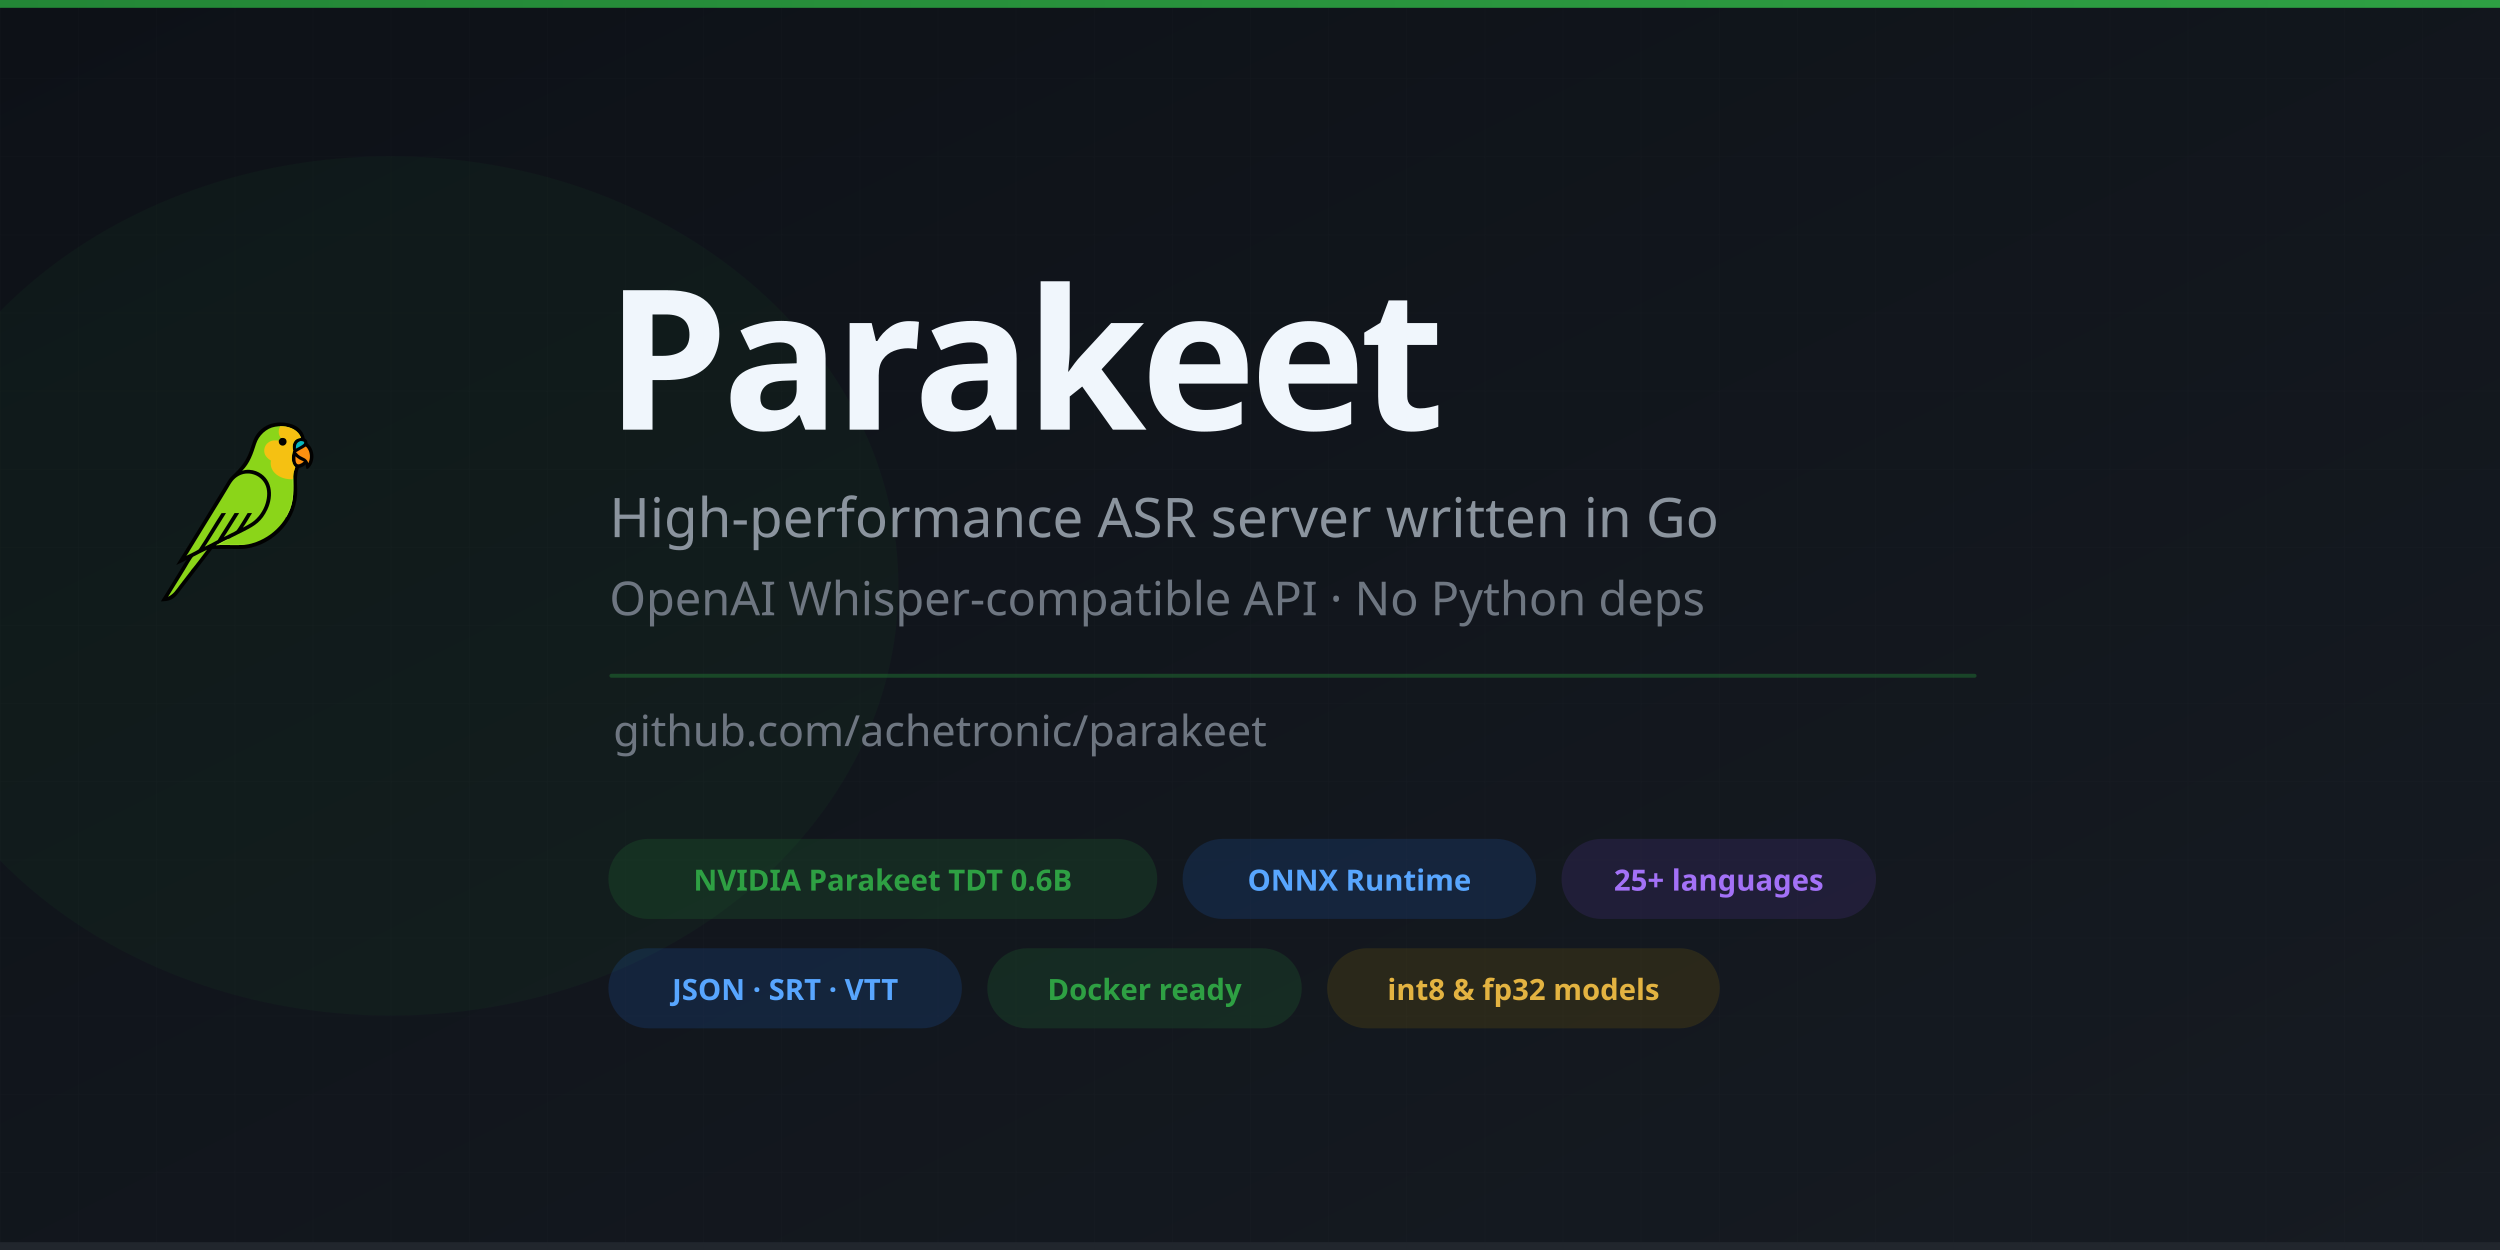
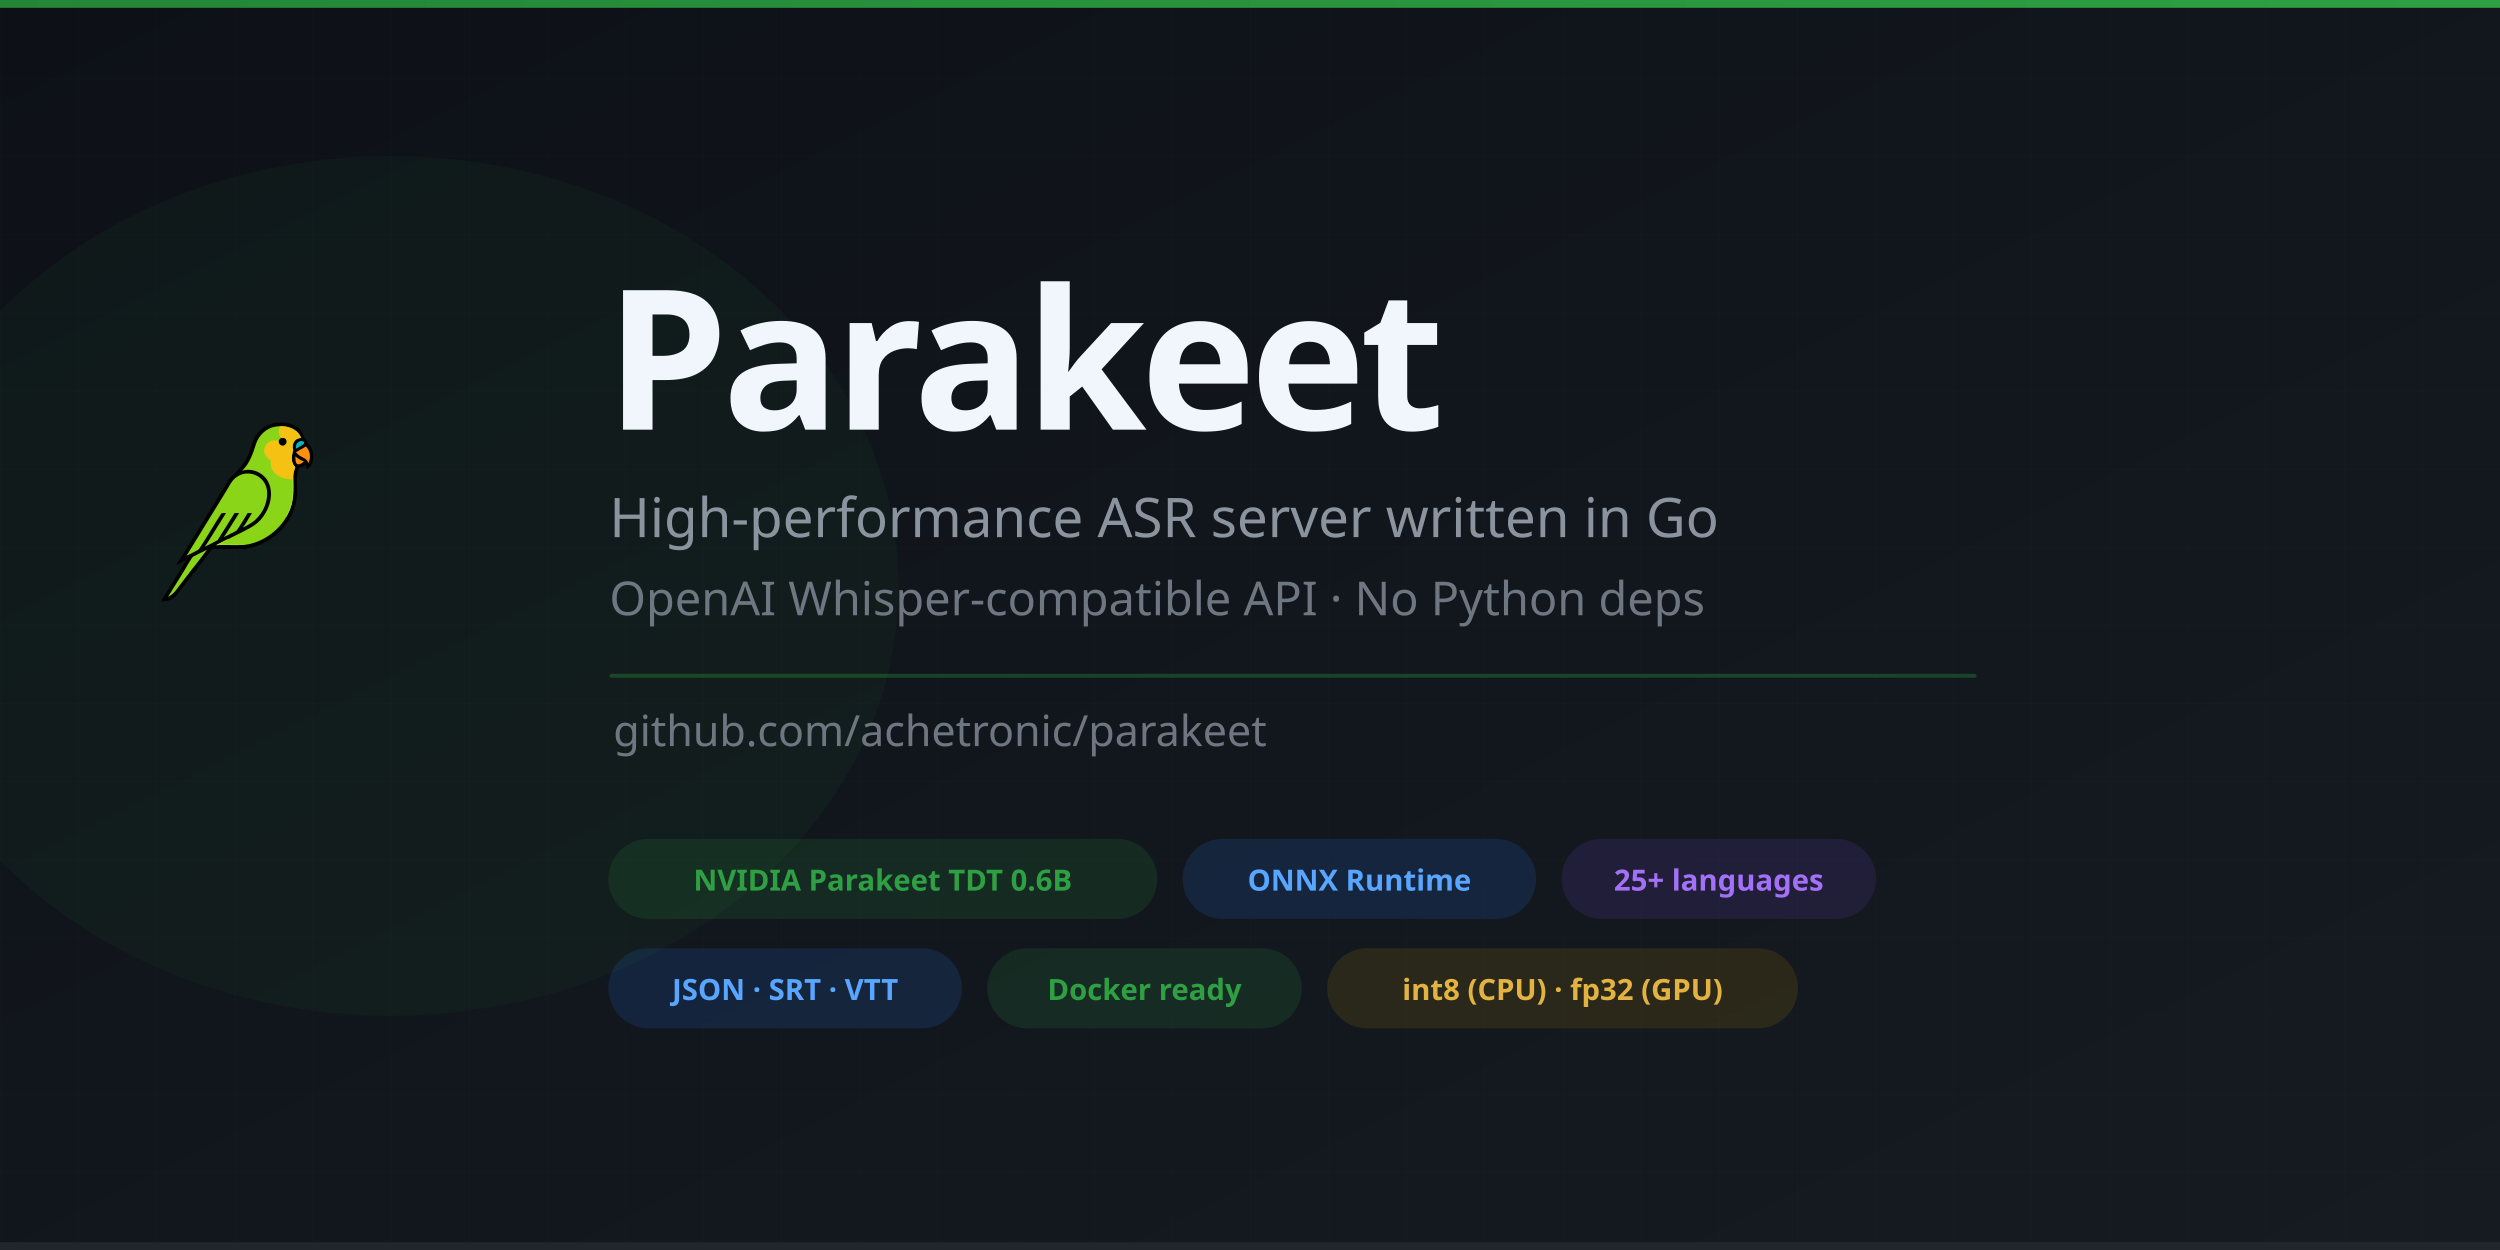
<svg xmlns="http://www.w3.org/2000/svg" width="1280" height="640" viewBox="0 0 1280 640">
  <defs>
    <linearGradient id="bg" x1="0%" y1="0%" x2="100%" y2="100%">
      <stop offset="0%" style="stop-color:#0d1117" />
      <stop offset="100%" style="stop-color:#161b22" />
    </linearGradient>
    <linearGradient id="accent" x1="0%" y1="0%" x2="100%" y2="0%">
      <stop offset="0%" style="stop-color:#238636" />
      <stop offset="100%" style="stop-color:#2ea043" />
    </linearGradient>
  </defs>
  <rect width="1280" height="640" fill="url(#bg)" />
  <pattern id="grid" width="40" height="40" patternUnits="userSpaceOnUse">
    <path d="M 40 0 L 0 0 0 40" fill="none" stroke="#ffffff" stroke-width="0.15" stroke-opacity="0.05" />
  </pattern>
  <rect width="1280" height="640" fill="url(#grid)" />
  <rect x="0" y="0" width="1280" height="4" fill="url(#accent)" />
  <ellipse cx="200" cy="300" rx="260" ry="220" fill="#238636" opacity="0.06" />
  <g transform="translate(40, 215) scale(0.088)">
    <path transform="translate(0,0)" fill="rgb(1,1,1)" d="M 1175.6 14.476 C 1239.21 15.254 1304.46 38.092 1318.55 107.609 C 1331.2 117.036 1334.16 120.304 1334.64 136.16 C 1349.71 148.868 1358.82 162.794 1364.61 181.777 C 1372.68 207.743 1370.03 235.858 1357.25 259.857 C 1352.92 267.872 1338.33 290.756 1327.84 283.957 C 1325.94 278.933 1324.44 264.847 1323.64 258.843 C 1311.64 271.442 1300.75 275.619 1284.45 279.262 C 1269.14 321.568 1273.14 358.184 1274.68 402.496 C 1280.68 575.028 1143.25 725.765 974.897 748.892 C 952.55 751.961 923.416 750.412 900.083 750.378 L 780.776 750.474 L 577.674 1014.65 C 575.436 1017.52 573.07 1020.28 570.582 1022.94 C 543.879 1051.79 517.742 1054.51 481.261 1055.85 C 486.726 1045.96 497.601 1030.28 504.014 1019.85 L 558.508 930.918 L 604.821 855.704 C 612.854 842.791 623.219 825.162 632.148 813.409 C 612.077 824.289 591.637 834.475 570.865 843.951 C 585.095 819.476 604.273 790.926 619.672 765.987 L 730.409 585.739 L 827.291 427.611 C 843.788 400.656 860.365 373.102 877.137 346.339 C 885.394 333.162 905.09 316.916 916.524 305.289 C 936.701 284.773 953.358 266.548 968.724 242.045 C 980.989 222.081 991.207 200.93 999.223 178.913 C 1014.23 137.201 1020.37 99.895 1053.53 65.954 C 1088.89 29.762 1126.87 16.565 1175.6 14.476 z" id="path2" />
    <path transform="translate(0,0)" fill="rgb(139,213,25)" d="M 954.397 295.967 C 998.491 252.869 1017.4 195.883 1035.12 139.432 C 1050.4 90.792 1095.38 47.606 1146.05 39.522 C 1159.99 37.297 1176.71 34.914 1191.11 36.812 C 1233.75 39.352 1283.18 60.694 1296.61 104.784 C 1256.21 106.515 1240.94 143 1251.28 178.356 C 1240.6 208.054 1237.21 251.977 1263.46 274.799 C 1256.74 293.361 1252.43 307.305 1251.66 327.272 C 1252.05 401.249 1258.88 472.386 1223.29 540.605 C 1220.78 545.421 1212.14 564.795 1208.75 567.166 C 1204.04 577.779 1192.14 593.79 1184.83 602.942 C 1146.24 651.26 1095.33 688.262 1037.46 710.041 C 1021.65 716.103 994.513 723.918 977.491 725.65 C 962.77 728.201 943.163 728.001 928.032 727.994 L 851.494 727.853 C 836.992 727.831 816.468 727.299 802.483 729.015 C 826.1 717.571 856.79 698.759 880.849 690.373 C 882.16 688.525 900.659 679.759 904.515 677.851 L 965.703 647.138 C 1030.22 614.598 1068.55 589.682 1101.05 520.999 C 1139.87 438.969 1128.96 334.628 1035.16 298.335 C 1011.32 289.112 978.625 286.86 954.397 295.967 z" id="path3" />
    <path transform="translate(0,0)" fill="rgb(245,193,18)" d="M 1191.11 36.812 C 1233.75 39.352 1283.18 60.694 1296.61 104.784 C 1256.21 106.515 1240.94 143 1251.28 178.356 C 1240.6 208.054 1237.21 251.977 1263.46 274.799 C 1256.74 293.361 1252.43 307.305 1251.66 327.272 C 1249.9 330.062 1250.59 341.113 1250.67 345.075 L 1237.49 345.181 C 1176.77 344.996 1109.93 305.113 1121.76 236.381 C 1098.02 222.344 1079.7 201.95 1083.1 172.093 C 1084.83 156.284 1092.99 141.883 1105.66 132.27 C 1125.43 117.022 1144.35 117.402 1167.5 120.556 C 1170.98 112.602 1172.84 110.79 1179.91 105.69 C 1177.19 103.151 1171.27 92.101 1170.13 88.41 C 1164.13 68.982 1167.21 54.461 1175.55 37.079 L 1191.11 36.812 z" id="path4" />
    <path transform="translate(0,0)" fill="rgb(1,1,1)" d="M 1179.91 105.69 C 1194.43 102.829 1209.67 105.575 1212.38 122.702 C 1213.38 129.042 1211.74 135.518 1207.84 140.612 C 1194.88 157.835 1168.74 148.821 1167.29 127.494 C 1167.14 125.18 1167.21 122.857 1167.5 120.556 C 1170.98 112.602 1172.84 110.79 1179.91 105.69 z" id="path5" />
    <path transform="translate(0,0)" fill="rgb(162,227,48)" d="M 1250.67 345.075 C 1250.59 341.113 1249.9 330.062 1251.66 327.272 C 1252.05 401.249 1258.88 472.386 1223.29 540.605 C 1220.78 545.421 1212.14 564.795 1208.75 567.166 C 1207.58 562.56 1231.55 515.644 1233.96 508.474 C 1236.11 502.037 1236.11 496.046 1238.19 489.495 C 1243.18 473.774 1244.87 457.939 1245.85 441.602 C 1246.38 432.851 1248.57 423.232 1248.84 414.115 C 1249.39 396.116 1248.99 378.873 1246.89 361.024 C 1246.4 356.909 1247.87 348.911 1246.62 346.492 L 1237.49 345.181 L 1250.67 345.075 z" id="path6" />
    <path transform="translate(0,0)" fill="rgb(162,227,48)" d="M 802.483 729.015 C 826.1 717.571 856.79 698.759 880.849 690.373 C 876.257 697.471 856.397 704.088 849.124 708.817 C 839.587 715.018 844.772 715.986 831.734 718.697 L 833.598 718.943 L 833.741 720.301 C 828.464 724.474 824.536 719.51 823.485 724.135 C 834.909 723.954 976.185 725.167 977.491 725.65 C 962.77 728.201 943.163 728.001 928.032 727.994 L 851.494 727.853 C 836.992 727.831 816.468 727.299 802.483 729.015 z" id="path7" />
    <path transform="translate(0,0)" fill="rgb(139,213,25)" d="M 974.353 312.338 C 991.065 311.198 1002.46 311.571 1018.77 316.397 C 1047.99 324.866 1072.52 344.818 1086.76 371.693 C 1105.37 406.387 1102.02 448.605 1091.26 485.148 C 1078.61 528.127 1048.37 571.438 1011.3 596.638 C 995.659 607.272 975.458 617.722 958.58 626.649 C 975.261 603.68 996.619 566.688 1011.64 542.019 C 1003.19 542.14 994.567 542.06 986.1 542.073 C 977.314 556.356 928.643 638.119 920.858 644.068 C 913.437 649.738 903.479 653.657 895.104 657.847 C 879.191 665.684 863.368 673.702 847.637 681.9 C 856.956 669.722 869.567 648.652 878.158 635.109 L 936.839 541.975 L 910.177 542.054 C 891.396 572.541 872.413 602.901 853.227 633.135 C 839.618 654.507 824.608 677.092 812.198 699.054 C 794.609 709.525 766.614 722.855 747.686 732.461 L 736.187 738.034 C 746.369 725.758 766.109 692.422 775.305 678.097 C 804.129 633.201 831.613 586.893 860.405 541.924 L 834.358 542.269 C 789.753 609.78 748.192 684.274 702.931 751.672 C 698.94 757.614 640.65 785.138 629.946 790.48 C 636.418 782.554 645.959 765.751 651.674 756.31 L 683.549 704.32 L 836.69 455.113 C 848.717 435.649 860.562 416.073 872.223 396.388 C 880.08 383.2 889.242 366.575 898.701 354.856 C 917.367 331.729 944.562 315.414 974.353 312.338 z" id="path8" />
    <path transform="translate(0,0)" fill="rgb(139,213,25)" d="M 523.18 1029.42 C 556.08 976.829 588.694 924.061 621.023 871.118 C 627.99 859.619 661.514 799.872 669.483 795.517 C 690.88 783.822 727.106 766.326 749.943 755.103 C 722.394 791.012 686.335 841.017 657.283 874.796 L 656.346 876.784 C 634.512 904.728 612.857 932.811 591.382 961.032 C 568.14 991.332 557.812 1011.64 523.18 1029.42 z" id="path9" />
    <path transform="translate(0,0)" fill="rgb(253,144,16)" d="M 1323.9 154.915 L 1325.47 155.256 C 1331.7 160.057 1340.06 172.964 1342.69 180.248 C 1351.86 205.651 1350.16 227.593 1339.8 251.778 C 1334.23 238.386 1331.99 234.279 1319.97 224.856 C 1291.89 208.844 1290.68 214.502 1267.49 187.859 C 1285.06 176.466 1303.51 168.662 1323.9 154.915 z" id="path10" />
    <path transform="translate(0,0)" fill="rgb(8,183,189)" d="M 1292.47 123.142 C 1298.18 122.562 1318.49 122.675 1315.18 135.203 C 1313.13 142.916 1290.79 154.186 1282.81 158.877 L 1266.65 167.263 C 1266.89 144.18 1270.19 132.493 1292.47 123.142 z" id="path11" />
    <path transform="translate(0,0)" fill="rgb(253,144,16)" d="M 1264.11 211.807 C 1281.17 227.061 1292.71 232.962 1313.54 241.512 C 1309.67 245.334 1307.15 247.364 1302.81 250.678 C 1265.2 273.776 1263.65 241.072 1264.11 211.807 z" id="path12" />
  </g>
  <text x="310" y="220" font-family="'Segoe UI', system-ui, -apple-system, sans-serif" font-size="100" font-weight="700" fill="#f0f6fc" letter-spacing="-3">Parakeet</text>
  <text x="312" y="275" font-family="'Segoe UI', system-ui, -apple-system, sans-serif" font-size="28" font-weight="400" fill="#8b949e">High-performance ASR server written in Go</text>
  <text x="312" y="315" font-family="'Segoe UI', system-ui, -apple-system, sans-serif" font-size="24" font-weight="400" fill="#6e7681">OpenAI Whisper-compatible API · No Python deps</text>
  <rect x="312" y="345" width="700" height="2" fill="#238636" opacity="0.4" rx="1" />
  <text x="314" y="382" font-family="'Segoe UI', system-ui, -apple-system, sans-serif" font-size="22" fill="#6e7681">github.com/achetronic/parakeet</text>
  <rect x="312" y="430" width="280" height="40" rx="20" fill="#238636" opacity="0.18" stroke="#238636" stroke-width="1" />
  <text x="452" y="456" font-family="'Segoe UI', system-ui, sans-serif" font-size="15" font-weight="600" fill="#2ea043" text-anchor="middle">NVIDIA Parakeet TDT 0.6B</text>
  <rect x="606" y="430" width="180" height="40" rx="20" fill="#1f6feb" opacity="0.15" stroke="#1f6feb" stroke-width="1" />
  <text x="696" y="456" font-family="'Segoe UI', system-ui, sans-serif" font-size="15" font-weight="600" fill="#58a6ff" text-anchor="middle">ONNX Runtime</text>
  <rect x="800" y="430" width="160" height="40" rx="20" fill="#6e40c9" opacity="0.15" stroke="#6e40c9" stroke-width="1" />
  <text x="880" y="456" font-family="'Segoe UI', system-ui, sans-serif" font-size="15" font-weight="600" fill="#a371f7" text-anchor="middle">25+ languages</text>
  <rect x="312" y="486" width="180" height="40" rx="20" fill="#1f6feb" opacity="0.15" stroke="#1f6feb" stroke-width="1" />
  <text x="402" y="512" font-family="'Segoe UI', system-ui, sans-serif" font-size="15" font-weight="600" fill="#58a6ff" text-anchor="middle">JSON · SRT · VTT</text>
  <rect x="506" y="486" width="160" height="40" rx="20" fill="#238636" opacity="0.18" stroke="#238636" stroke-width="1" />
  <text x="586" y="512" font-family="'Segoe UI', system-ui, sans-serif" font-size="15" font-weight="600" fill="#2ea043" text-anchor="middle">Docker ready</text>
-   <rect x="680" y="486" width="200" height="40" rx="20" fill="#b08800" opacity="0.15" stroke="#b08800" stroke-width="1" />
-   <text x="780" y="512" font-family="'Segoe UI', system-ui, sans-serif" font-size="15" font-weight="600" fill="#e3b341" text-anchor="middle">int8 &amp; fp32 models</text>
+   <rect x="680" y="486" width="240" height="40" rx="20" fill="#b08800" opacity="0.15" stroke="#b08800" stroke-width="1" />
+   <text x="800" y="512" font-family="'Segoe UI', system-ui, sans-serif" font-size="15" font-weight="600" fill="#e3b341" text-anchor="middle">int8 (CPU) · fp32 (GPU)</text>
  <rect x="0" y="636" width="1280" height="4" fill="#21262d" />
</svg>
